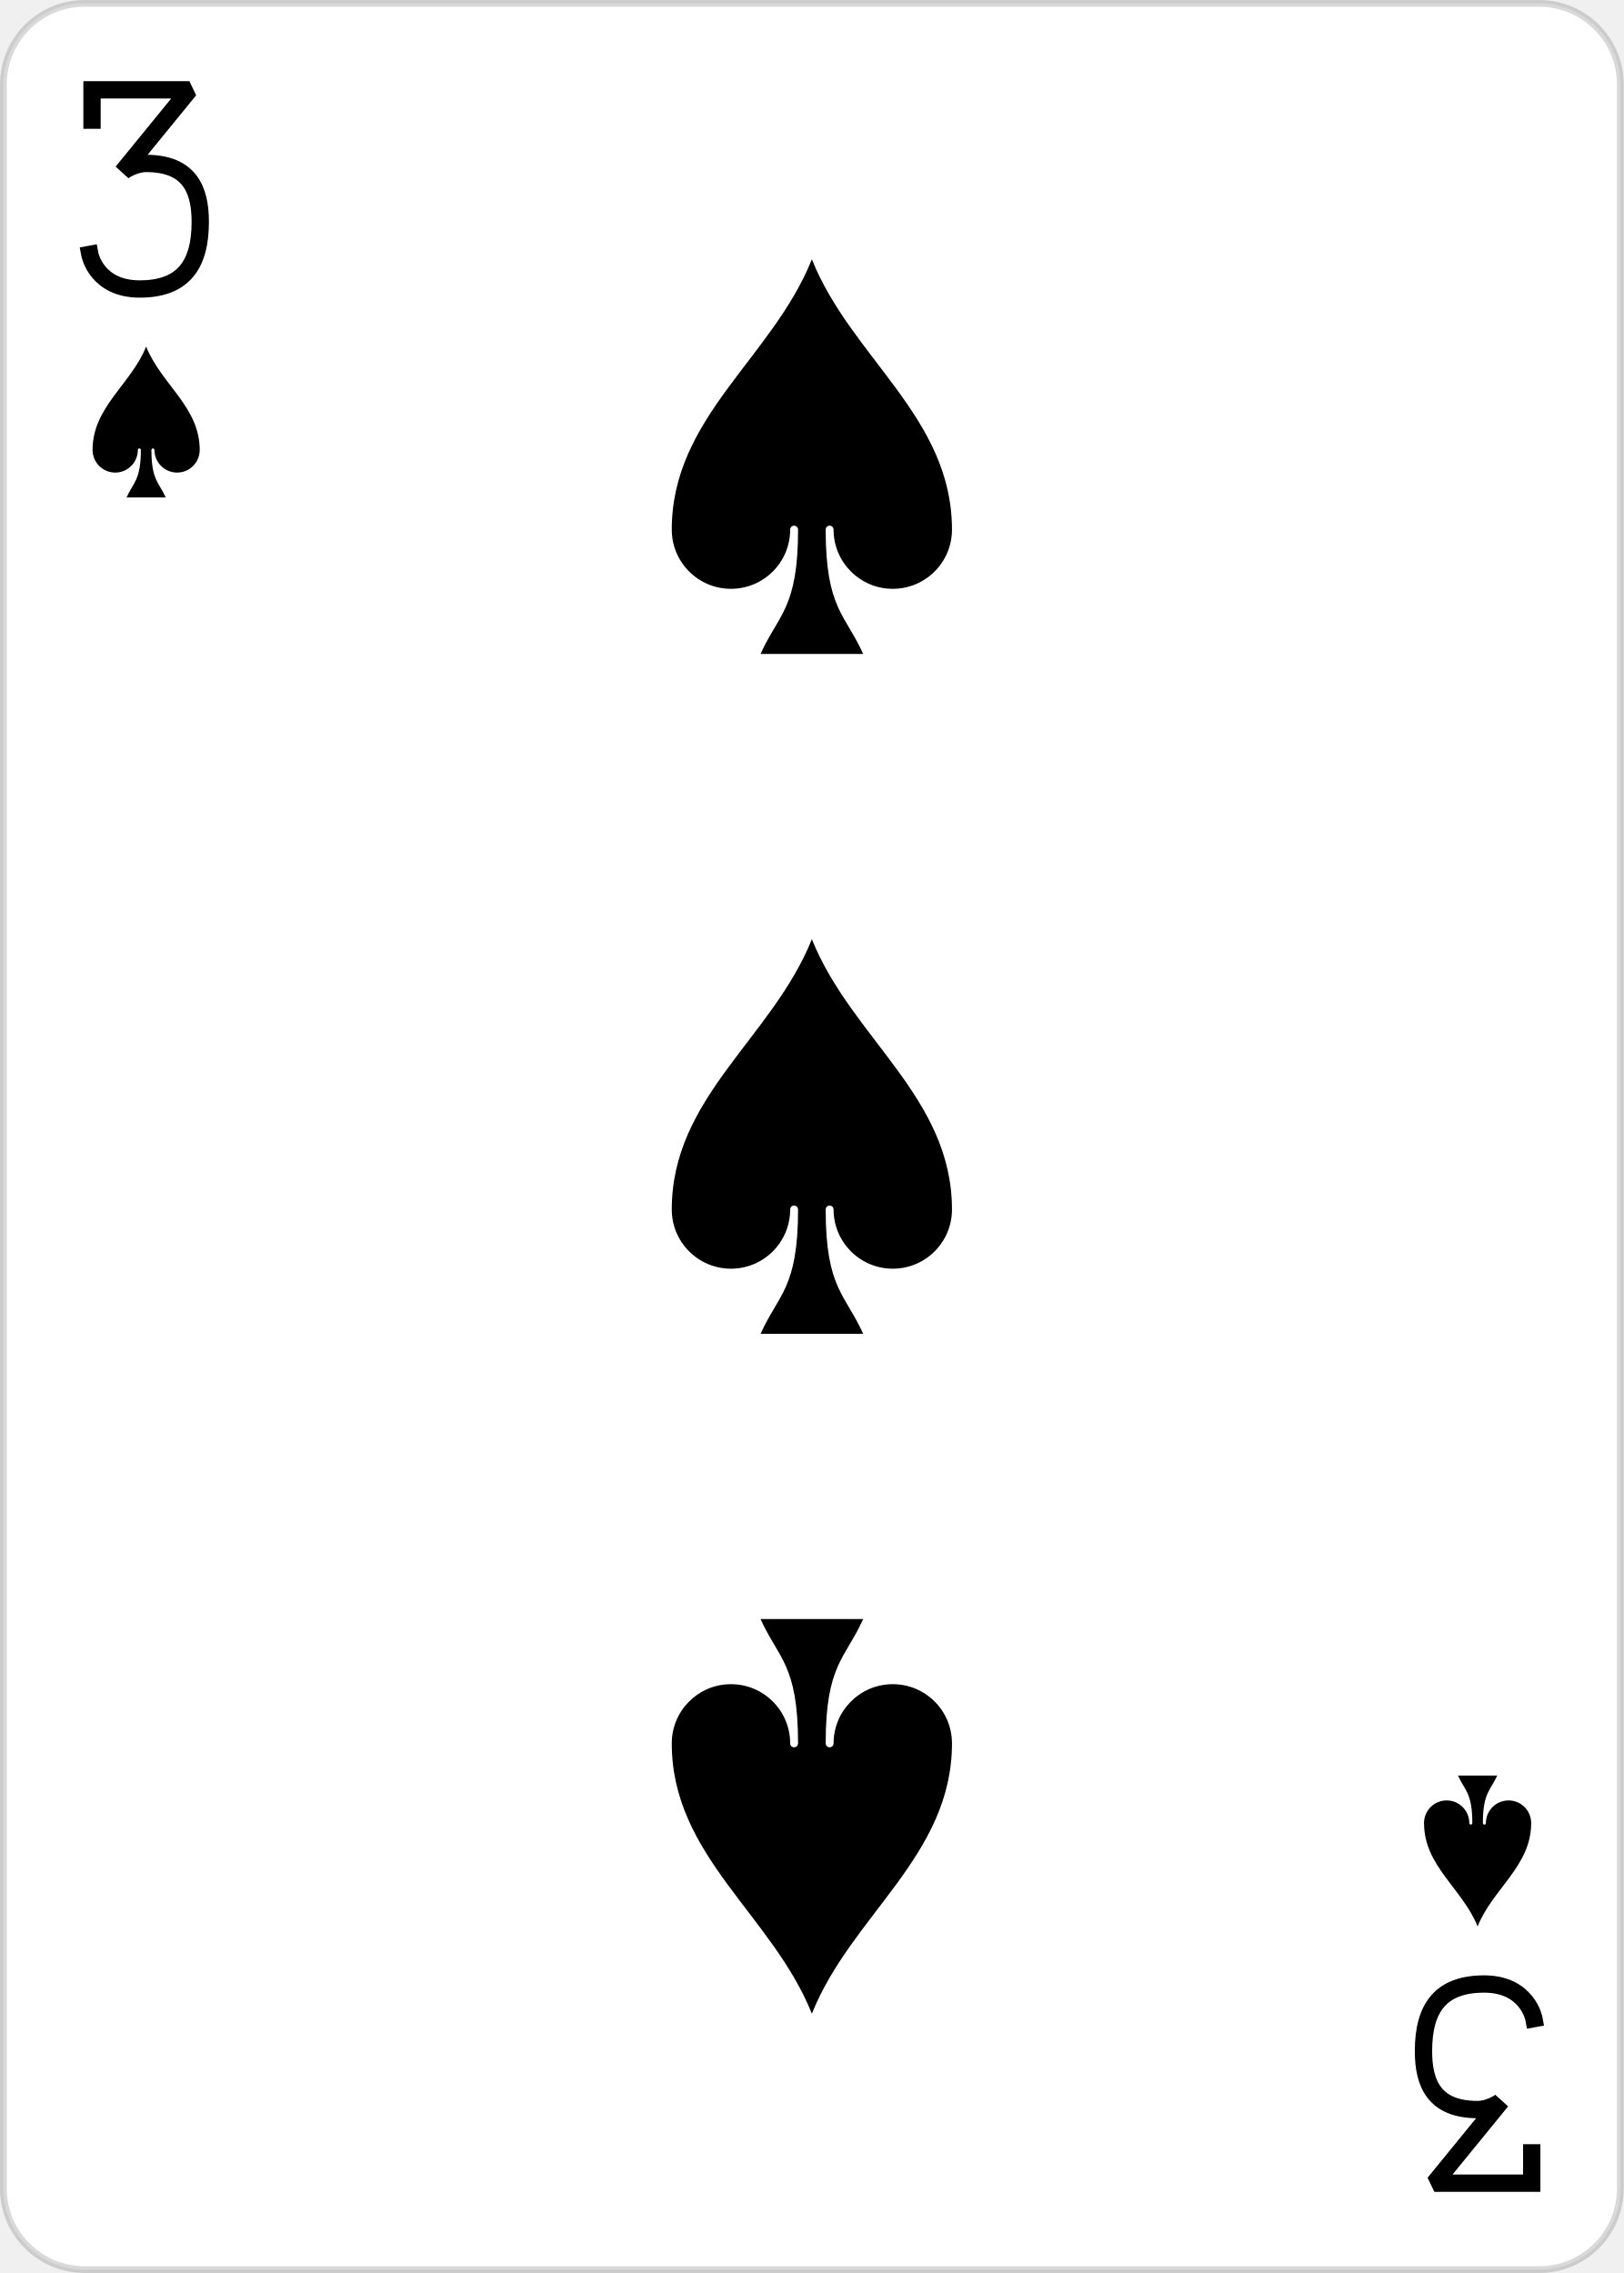
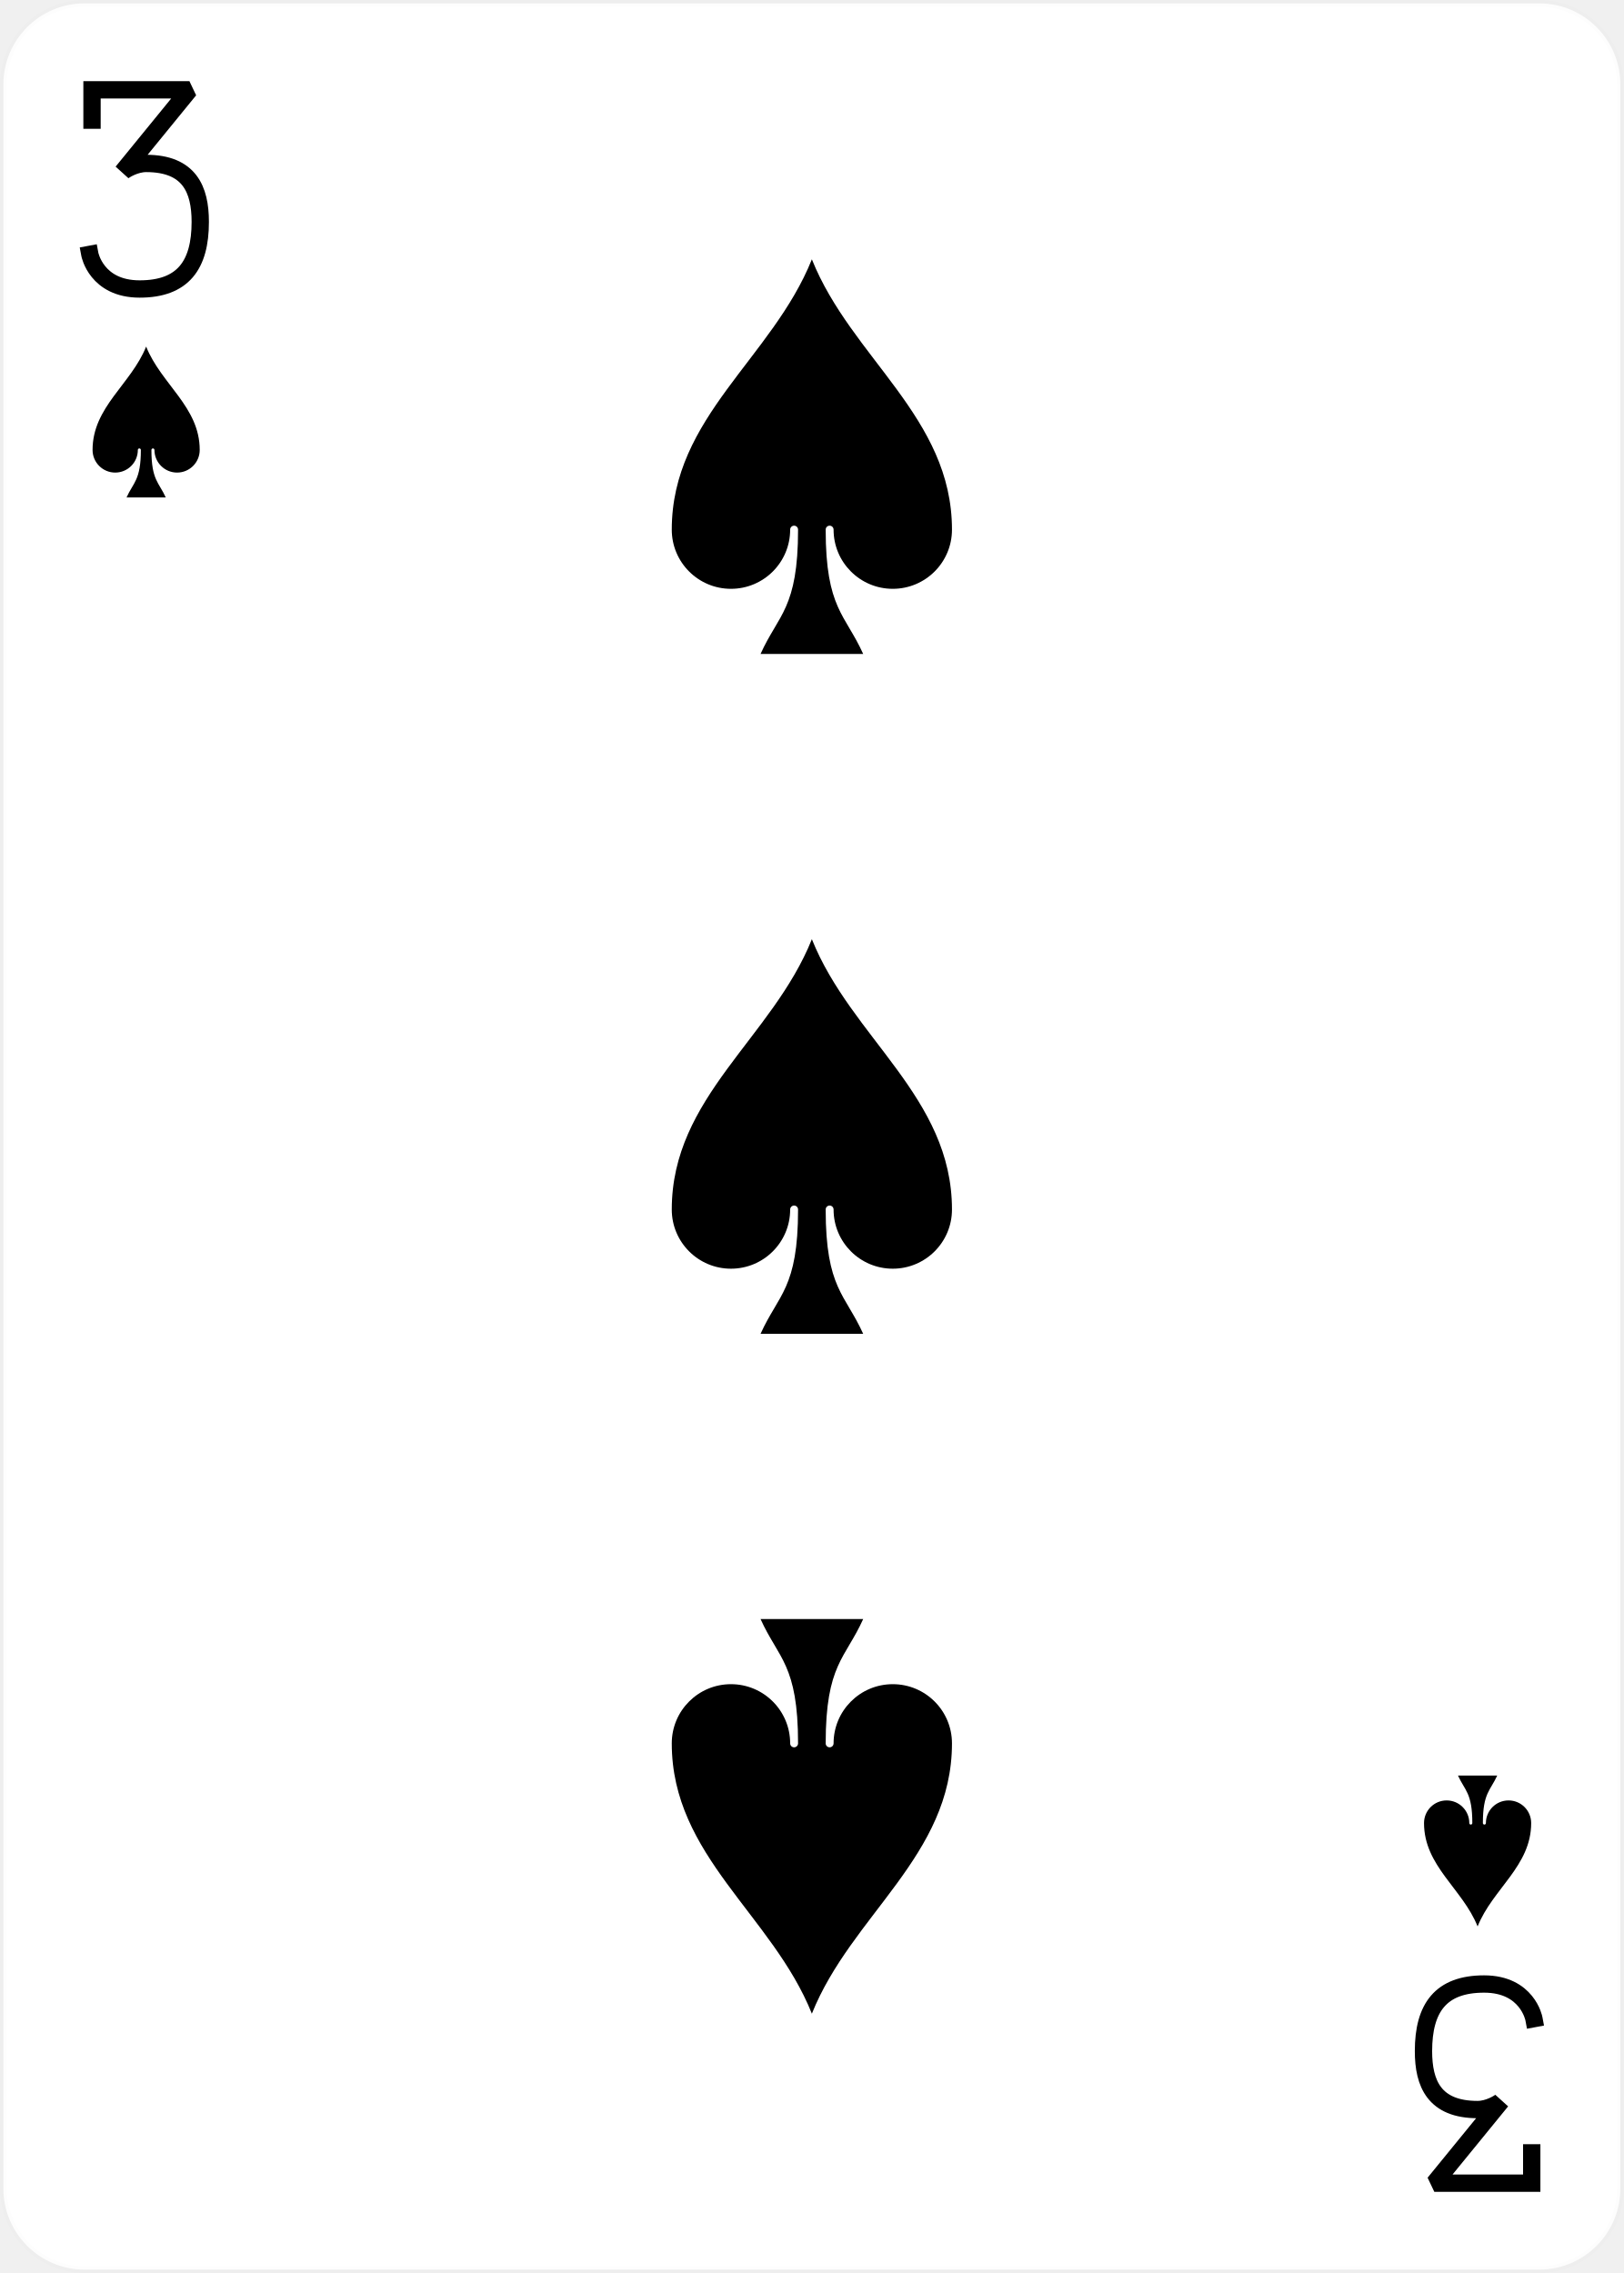
<svg xmlns="http://www.w3.org/2000/svg" xmlns:xlink="http://www.w3.org/1999/xlink" class="card" face="3S" height="13.125in" preserveAspectRatio="none" viewBox="-120 -168 240 336" width="9.375in">
  <style>
    /* CSS pour centrer le SVG dans l'écran */
    svg {
        position: absolute;
        top: 50%;
        left: 50%;
        transform: translate(-50%, -50%);
    }
    body {
        margin: 0;
        overflow: hidden;
    }
</style>
  <defs>
    <symbol id="SS3" viewBox="-600 -600 1200 1200" preserveAspectRatio="xMinYMid">
      <path d="M0 -500C100 -250 355 -100 355 185A150 150 0 0 1 55 185A10 10 0 0 0 35 185C35 385 85 400 130 500L-130 500C-85 400 -35 385 -35 185A10 10 0 0 0 -55 185A150 150 0 0 1 -355 185C-355 -100 -100 -250 0 -500Z" fill="black" />
    </symbol>
    <symbol id="VS3" viewBox="-500 -500 1000 1000" preserveAspectRatio="xMinYMid">
      <path d="M-250 -320L-250 -460L200 -460L-110 -80C-100 -90 -50 -120 0 -120C200 -120 250 0 250 150C250 350 170 460 -30 460C-230 460 -260 300 -260 300" stroke="black" stroke-width="80" stroke-linecap="square" stroke-miterlimit="1.5" fill="none" />
    </symbol>
  </defs>
-   <rect width="239" height="335" x="-119.5" y="-167.5" rx="12" ry="12" fill="white" stroke="rgba(0,0,0,0.15)" />
+   <rect width="239" height="335" x="-119.5" y="-167.5" rx="12" ry="12" fill="white" stroke="rgba(0,0,0,0.01)" />
  <use xlink:href="#VS3" height="32" width="32" x="-114.4" y="-156" />
  <use xlink:href="#SS3" height="26.769" width="26.769" x="-111.784" y="-119" />
  <use xlink:href="#SS3" height="70" width="70" x="-35" y="-135.501" />
  <use xlink:href="#SS3" height="70" width="70" x="-35" y="-35" />
  <g transform="rotate(180)">
    <use xlink:href="#VS3" height="32" width="32" x="-114.4" y="-156" />
    <use xlink:href="#SS3" height="26.769" width="26.769" x="-111.784" y="-119" />
    <use xlink:href="#SS3" height="70" width="70" x="-35" y="-135.501" />
  </g>
</svg>
